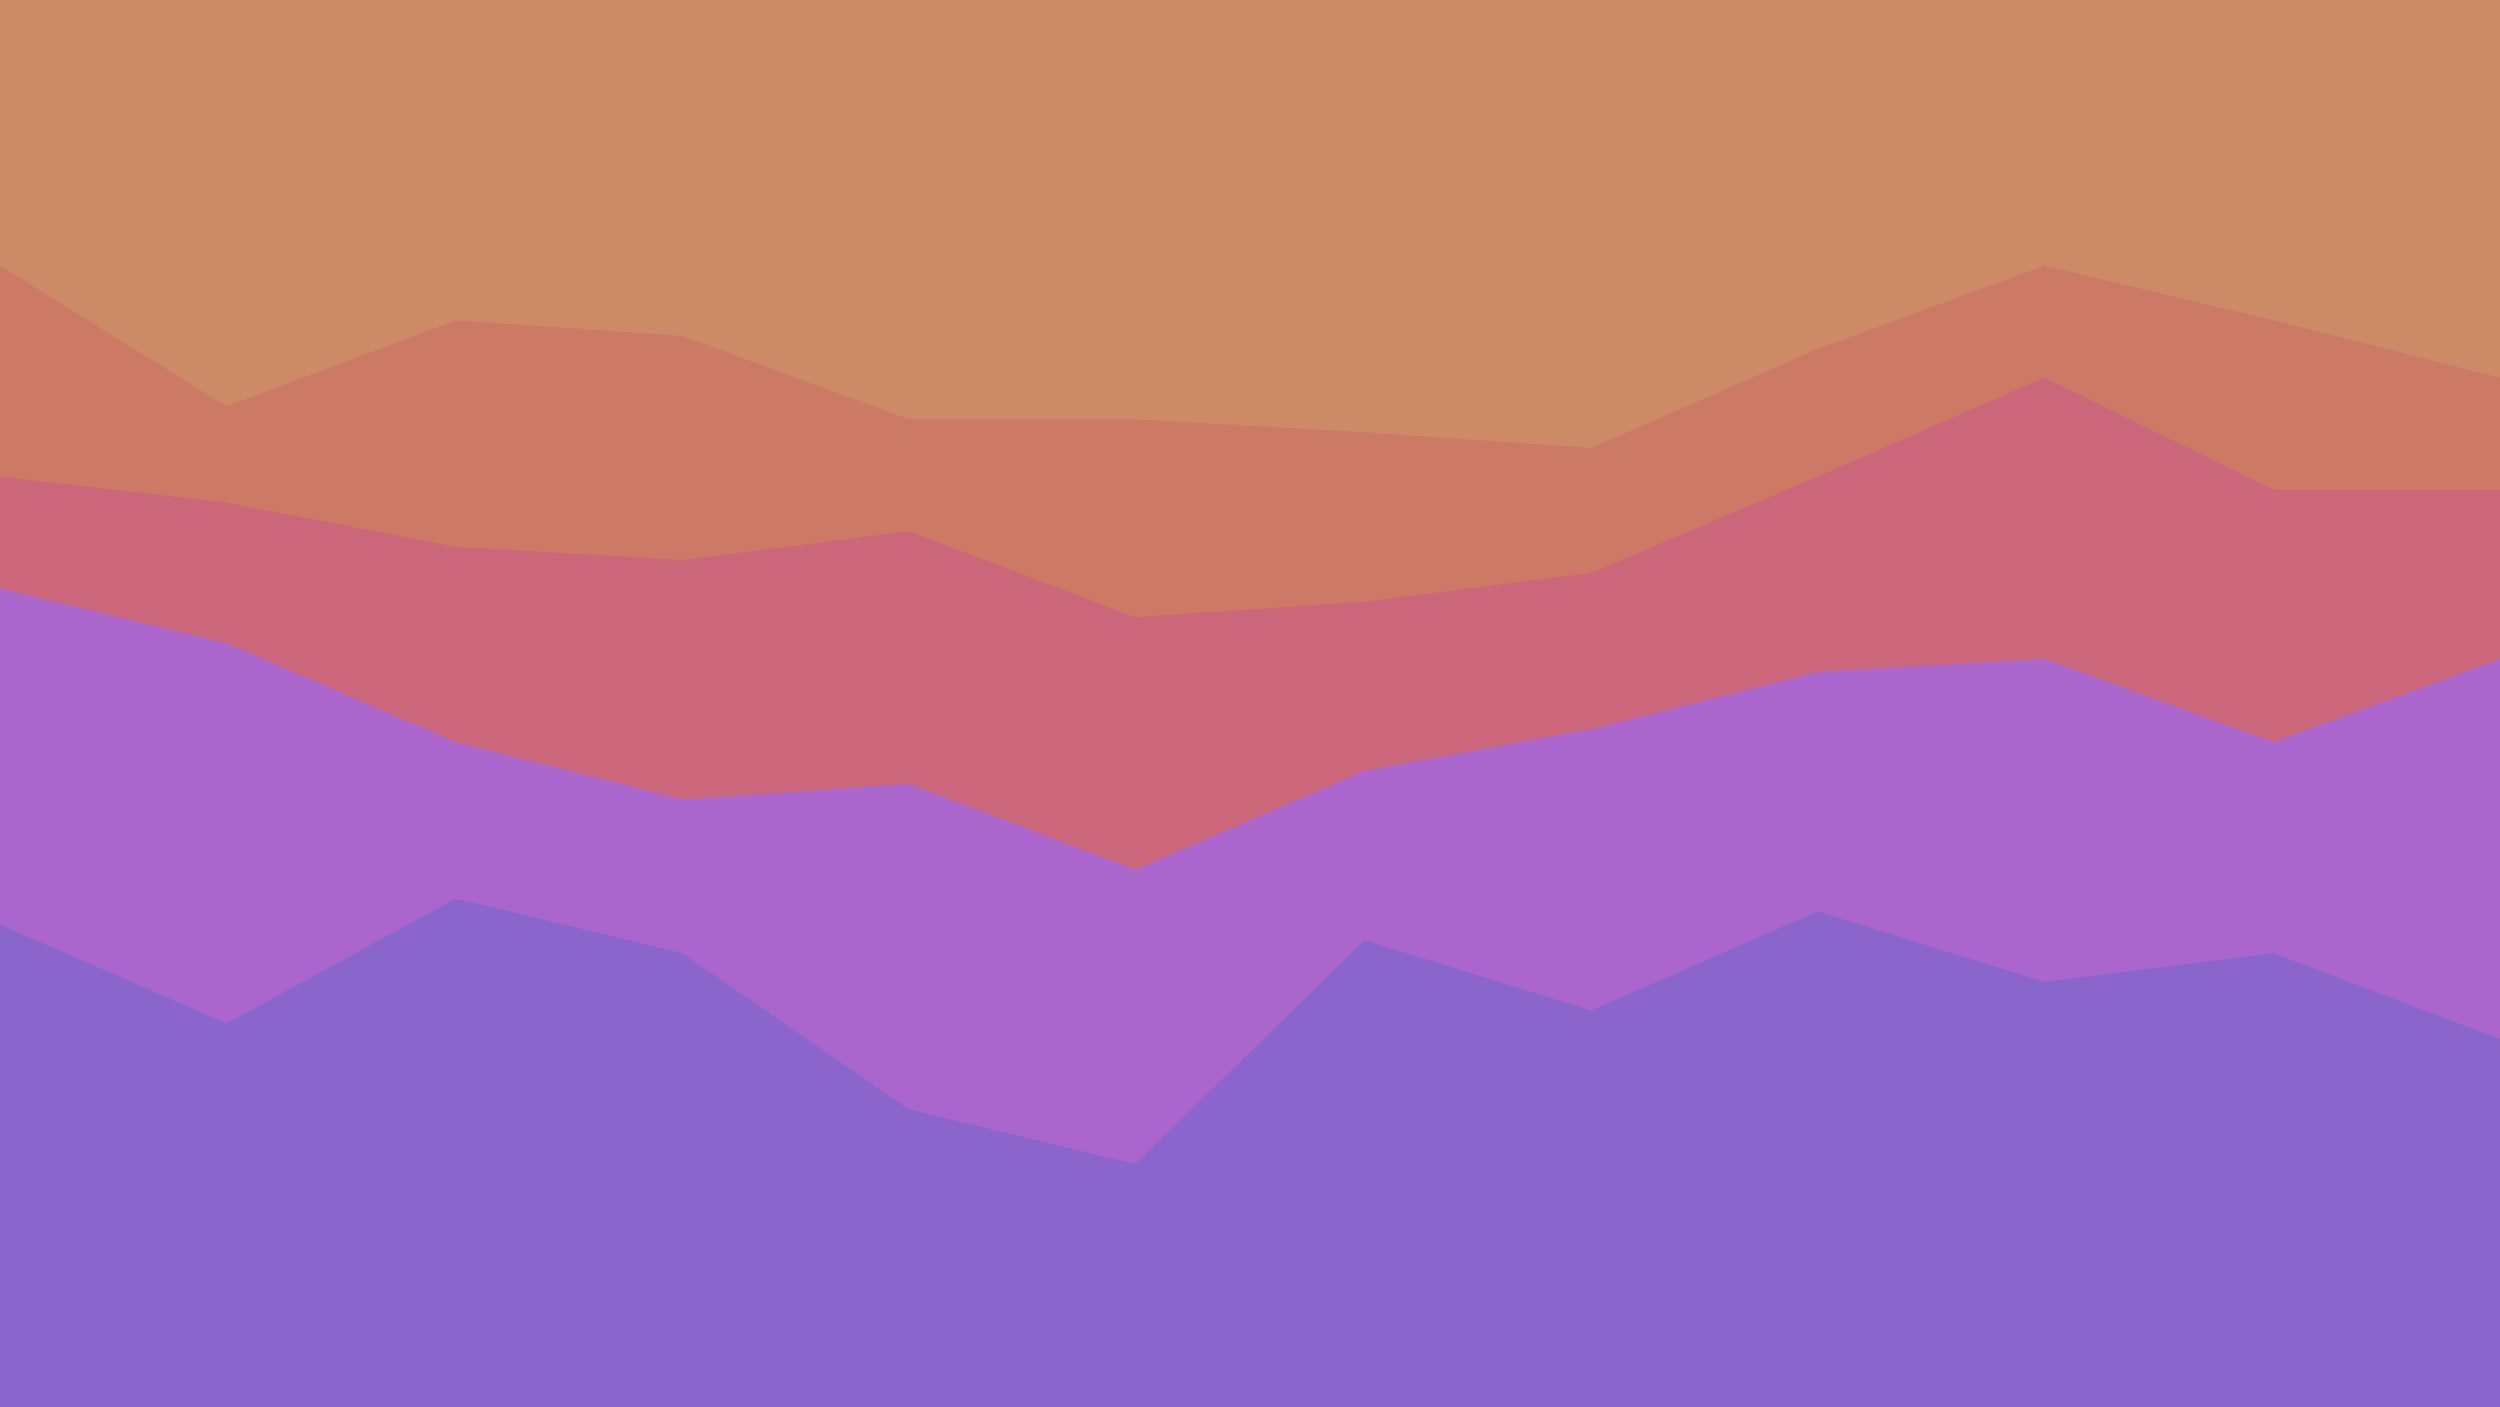
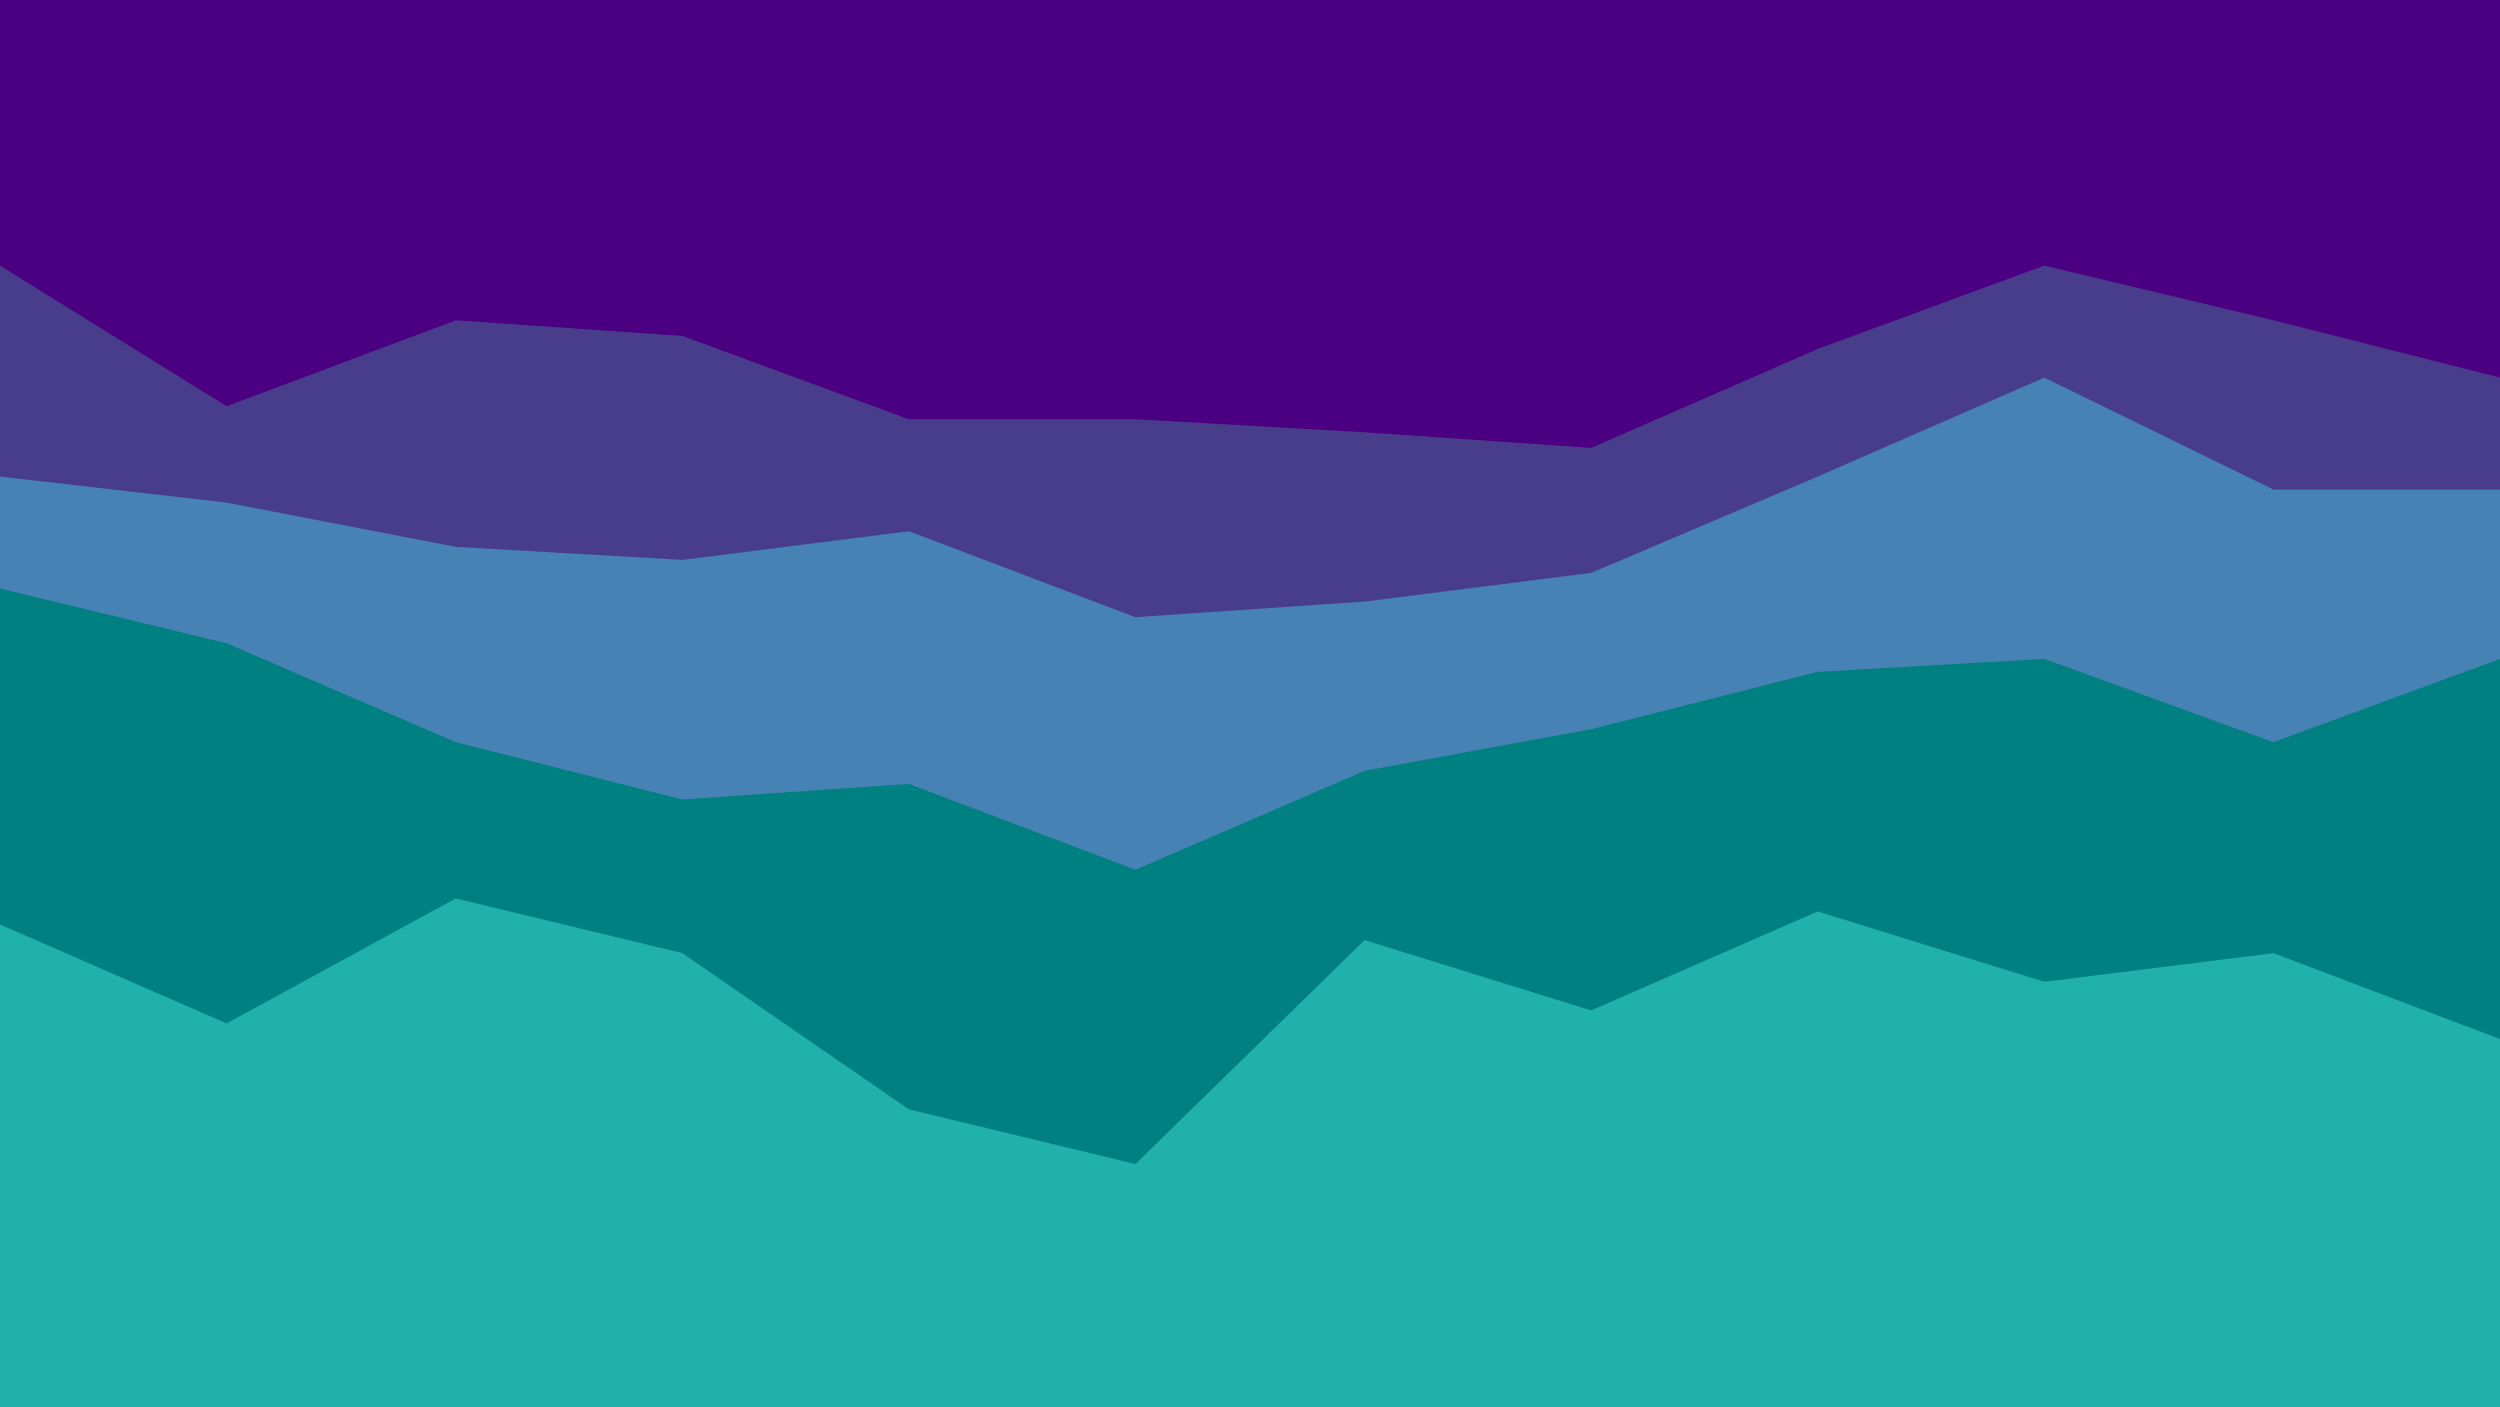
<svg xmlns="http://www.w3.org/2000/svg" id="visual" viewBox="0 0 960 540" width="960" height="540" version="1.1">
-   <path d="M0 104L87 158L175 125L262 131L349 163L436 163L524 168L611 174L698 136L785 104L873 125L960 147L960 0L873 0L785 0L698 0L611 0L524 0L436 0L349 0L262 0L175 0L87 0L0 0Z" fill="#cc8b66" />
-   <path d="M0 185L87 195L175 212L262 217L349 206L436 239L524 233L611 222L698 185L785 147L873 190L960 190L960 145L873 123L785 102L698 134L611 172L524 166L436 161L349 161L262 129L175 123L87 156L0 102Z" fill="#cc7a66" />
-   <path d="M0 228L87 249L175 287L262 309L349 303L436 336L524 298L611 282L698 260L785 255L873 287L960 255L960 188L873 188L785 145L698 183L611 220L524 231L436 237L349 204L262 215L175 210L87 193L0 183Z" fill="#cc667a" />
-   <path d="M0 357L87 395L175 347L262 368L349 428L436 449L524 363L611 390L698 352L785 379L873 368L960 401L960 253L873 285L785 253L698 258L611 280L524 296L436 334L349 301L262 307L175 285L87 247L0 226Z" fill="#aa66cc" />
-   <path d="M0 541L87 541L175 541L262 541L349 541L436 541L524 541L611 541L698 541L785 541L873 541L960 541L960 399L873 366L785 377L698 350L611 388L524 361L436 447L349 426L262 366L175 345L87 393L0 355Z" fill="#8a66cc" />
+   <path d="M0 104L87 158L175 125L262 131L349 163L436 163L524 168L611 174L698 136L785 104L873 125L960 147L960 0L873 0L785 0L698 0L611 0L524 0L436 0L349 0L262 0L175 0L87 0L0 0Z" fill="#4b0082" />
+   <path d="M0 185L87 195L175 212L262 217L349 206L436 239L524 233L611 222L698 185L785 147L873 190L960 190L960 145L873 123L785 102L698 134L611 172L524 166L436 161L349 161L262 129L175 123L87 156L0 102Z" fill="#483d8b" />
+   <path d="M0 228L87 249L175 287L262 309L349 303L436 336L524 298L611 282L698 260L785 255L873 287L960 255L960 188L873 188L785 145L698 183L611 220L524 231L436 237L349 204L262 215L175 210L87 193L0 183Z" fill="#4682b4" />
+   <path d="M0 357L87 395L175 347L262 368L349 428L436 449L524 363L611 390L698 352L785 379L873 368L960 401L960 253L873 285L785 253L698 258L611 280L524 296L436 334L349 301L262 307L175 285L87 247L0 226Z" fill="#008080" />
+   <path d="M0 541L87 541L175 541L262 541L349 541L436 541L524 541L611 541L698 541L785 541L873 541L960 541L960 399L873 366L785 377L698 350L611 388L524 361L436 447L349 426L262 366L175 345L87 393L0 355Z" fill="#20b2aa" />
</svg>
